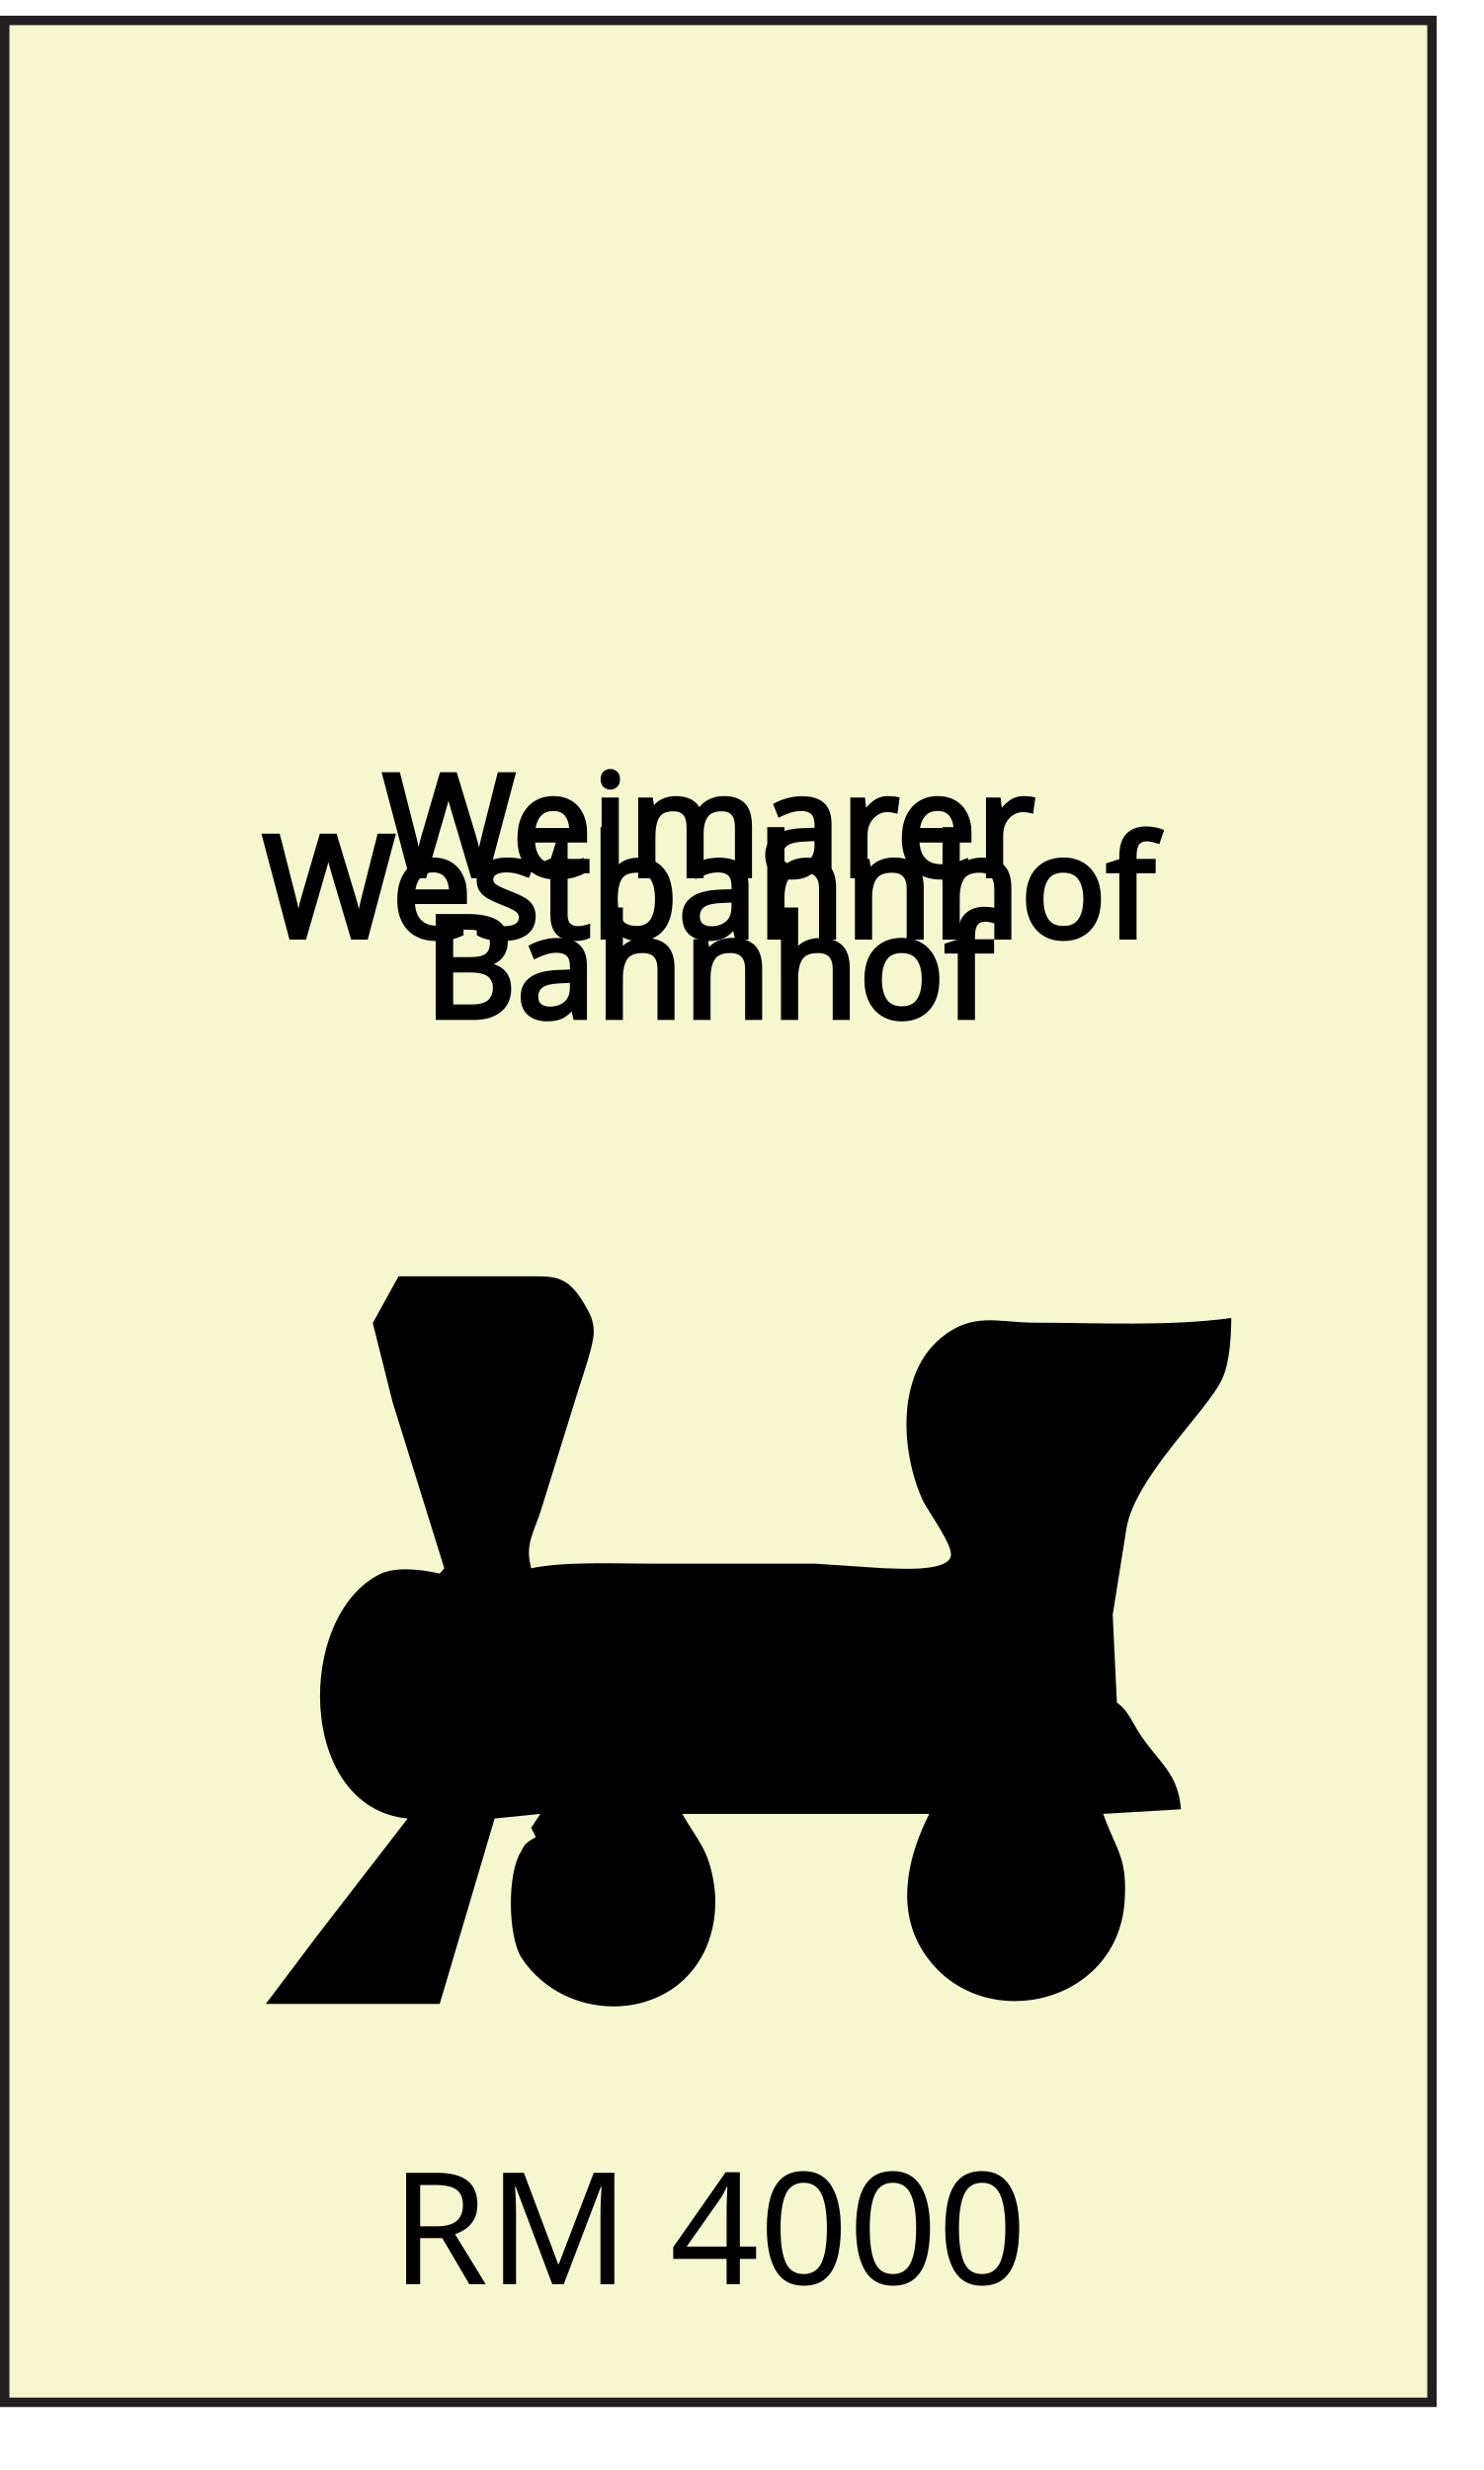
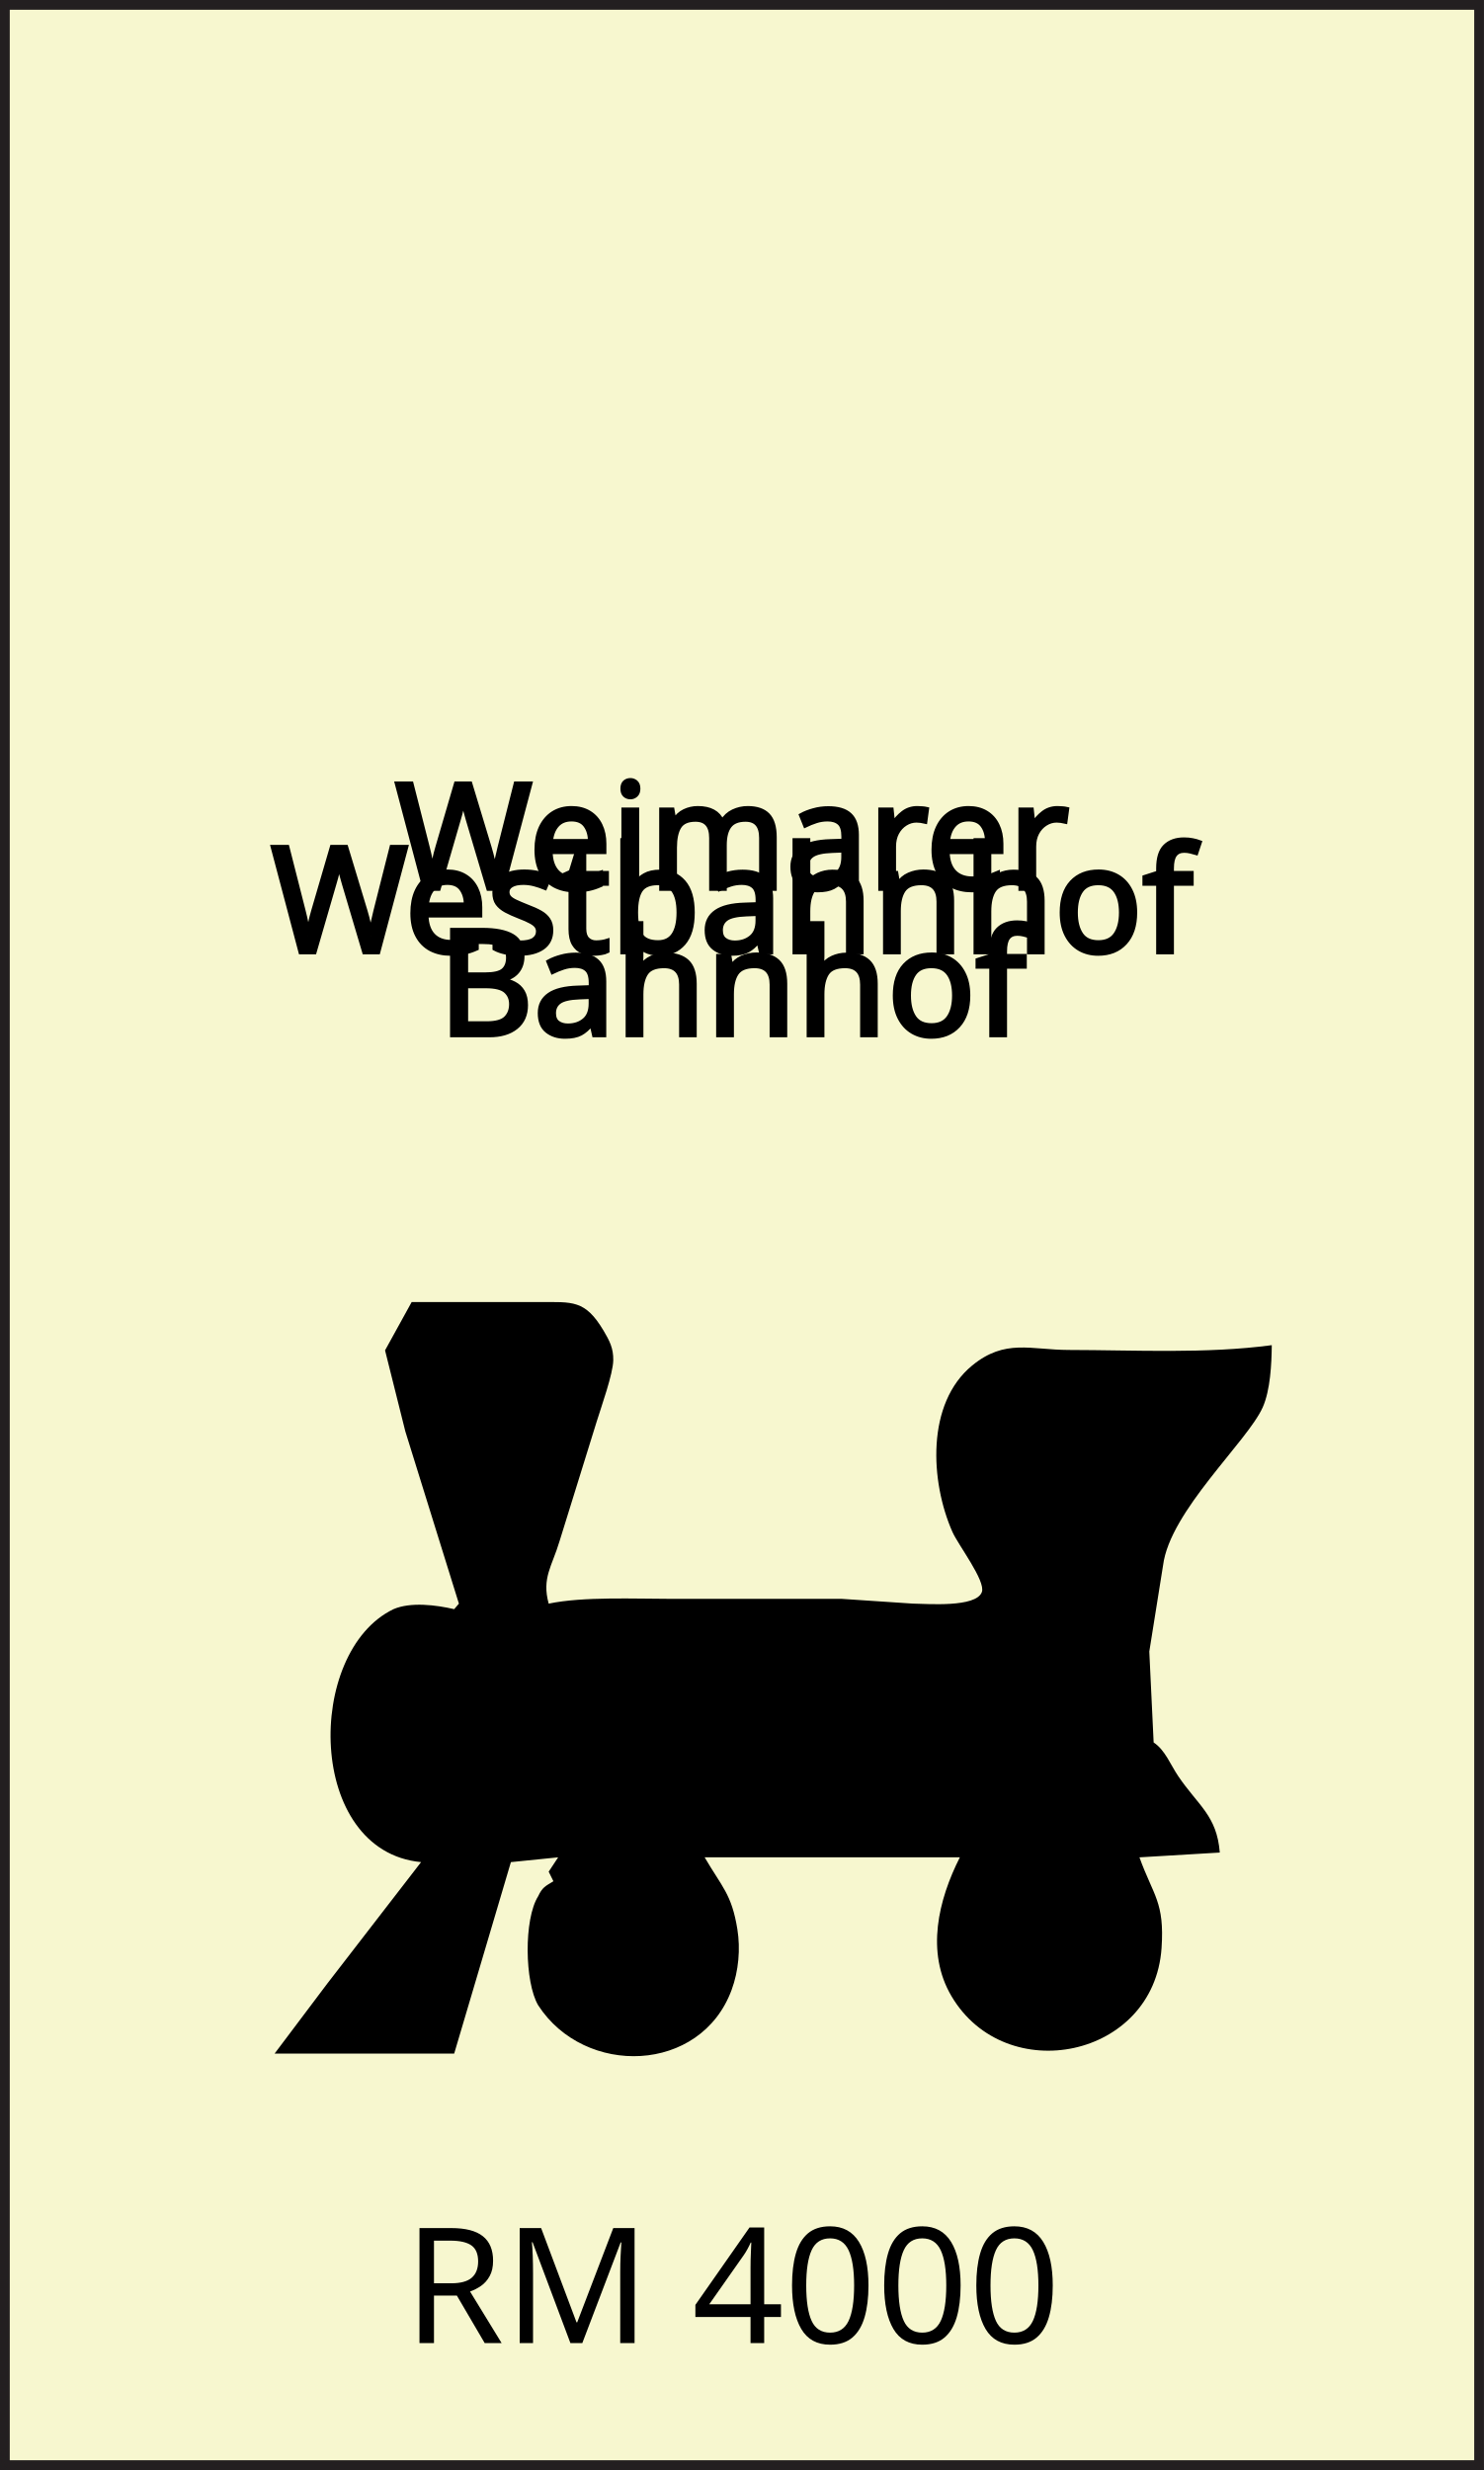
- <svg xmlns="http://www.w3.org/2000/svg" width="304" height="506" viewBox="0 0 314 516">
+ <svg xmlns="http://www.w3.org/2000/svg" width="304" height="506">
  <rect id="Feld Rahmen" x="0" y="0" width="304" height="506" rx="0" ry="0" fill="#231f20" stroke="" />
  <rect id="Feld" x="2" y="2" width="300" height="502" rx="0" ry="0" fill="#f7f7cf" stroke="" />
  <path id="Lokomotive" fill="black" stroke="none" stroke-width="1" d="M 110.47,266.74    C 117.28,266.75 119.84,266.22 123.64,272.59    124.86,274.65 125.68,276.21 125.63,278.67    125.58,281.48 123.17,288.19 122.22,291.26    122.22,291.26 114.61,315.77 114.61,315.77    113.08,320.89 110.96,323.24 112.40,328.52    119.42,327.04 130.13,327.54 137.57,327.54    137.57,327.54 172.43,327.54 172.43,327.54    172.43,327.54 186.95,328.51 186.95,328.51    189.88,328.55 199.98,329.38 201.14,326.14    201.96,323.88 196.30,316.51 195.12,313.85    190.55,303.55 189.69,287.49 199.16,279.73    205.91,274.21 211.10,276.53 218.90,276.55    232.58,276.57 247.01,277.37 260.53,275.57    260.49,279.41 260.24,284.79 258.67,288.31    255.54,295.32 239.64,309.59 238.26,320.68    238.26,320.68 238.26,320.67 238.26,320.67    238.26,320.67 235.44,338.33 235.44,338.33    235.44,338.33 236.33,356.96 236.33,356.96    238.66,358.48 239.78,361.51 241.34,363.82    245.41,369.86 249.29,371.91 249.88,379.51    249.88,379.51 233.42,380.49 233.42,380.49    236.27,388.39 238.59,389.64 237.95,399.08    236.41,421.63 206.04,427.79 194.91,408.92    189.59,399.93 192.25,389.14 196.63,380.49    196.63,380.49 144.35,380.49 144.35,380.49    147.90,386.58 149.89,388.02 151.05,395.20    151.71,399.28 151.31,403.76 149.87,407.66    143.54,424.80 119.81,425.54 110.25,410.80    107.47,406.09 107.28,393.16 110.25,388.45    111.11,386.62 111.70,386.41 113.37,385.39    113.37,385.39 112.40,383.43 112.40,383.43    112.40,383.43 114.34,380.49 114.34,380.49    114.34,380.49 104.66,381.47 104.66,381.47    104.66,381.47 93.04,420.70 93.04,420.70    93.04,420.70 56.25,420.70 56.25,420.70    56.25,420.70 67.01,406.40 67.01,406.40    67.01,406.40 86.26,381.47 86.26,381.47    62.70,379.23 62.46,338.38 80.61,329.65    84.13,328.13 89.33,328.79 93.04,329.65    93.04,329.65 94.01,328.52 94.01,328.52    94.01,328.52 83.03,293.22 83.03,293.22    83.03,293.22 78.88,276.63 78.88,276.63    78.88,276.63 84.33,266.74 84.33,266.74    84.33,266.74 110.47,266.74 110.47,266.74 Z   M 486.01,672.71   C 486.01,672.71 486.98,673.69 486.98,673.69    486.98,673.69 486.98,672.71 486.98,672.71    486.98,672.71 486.01,672.71 486.01,672.71 Z" />
  <text id="Grundstücksname1" x="150" y="195" font-family="Monopoly" font-size="30px" fill="##231f20" style="stroke: #000000" text-anchor="middle">
		Westbahnhof
	</text>
  <text id="Grundstücksname2" x="150" y="182" font-family="Monopoly" font-size="30px" fill="##231f20" style="stroke: #000000" text-anchor="middle">
		Weimarer
	</text>
  <text id="Grundstücksname2" x="150" y="212" font-family="Monopoly" font-size="30px" fill="##231f20" style="stroke: #000000" text-anchor="middle">
		Bahnhof
	</text>
  <text id="Preis" x="150" y="480" font-family="Monopoly" font-size="33px" text-anchor="middle">
		RM 4000
	</text>
</svg>
